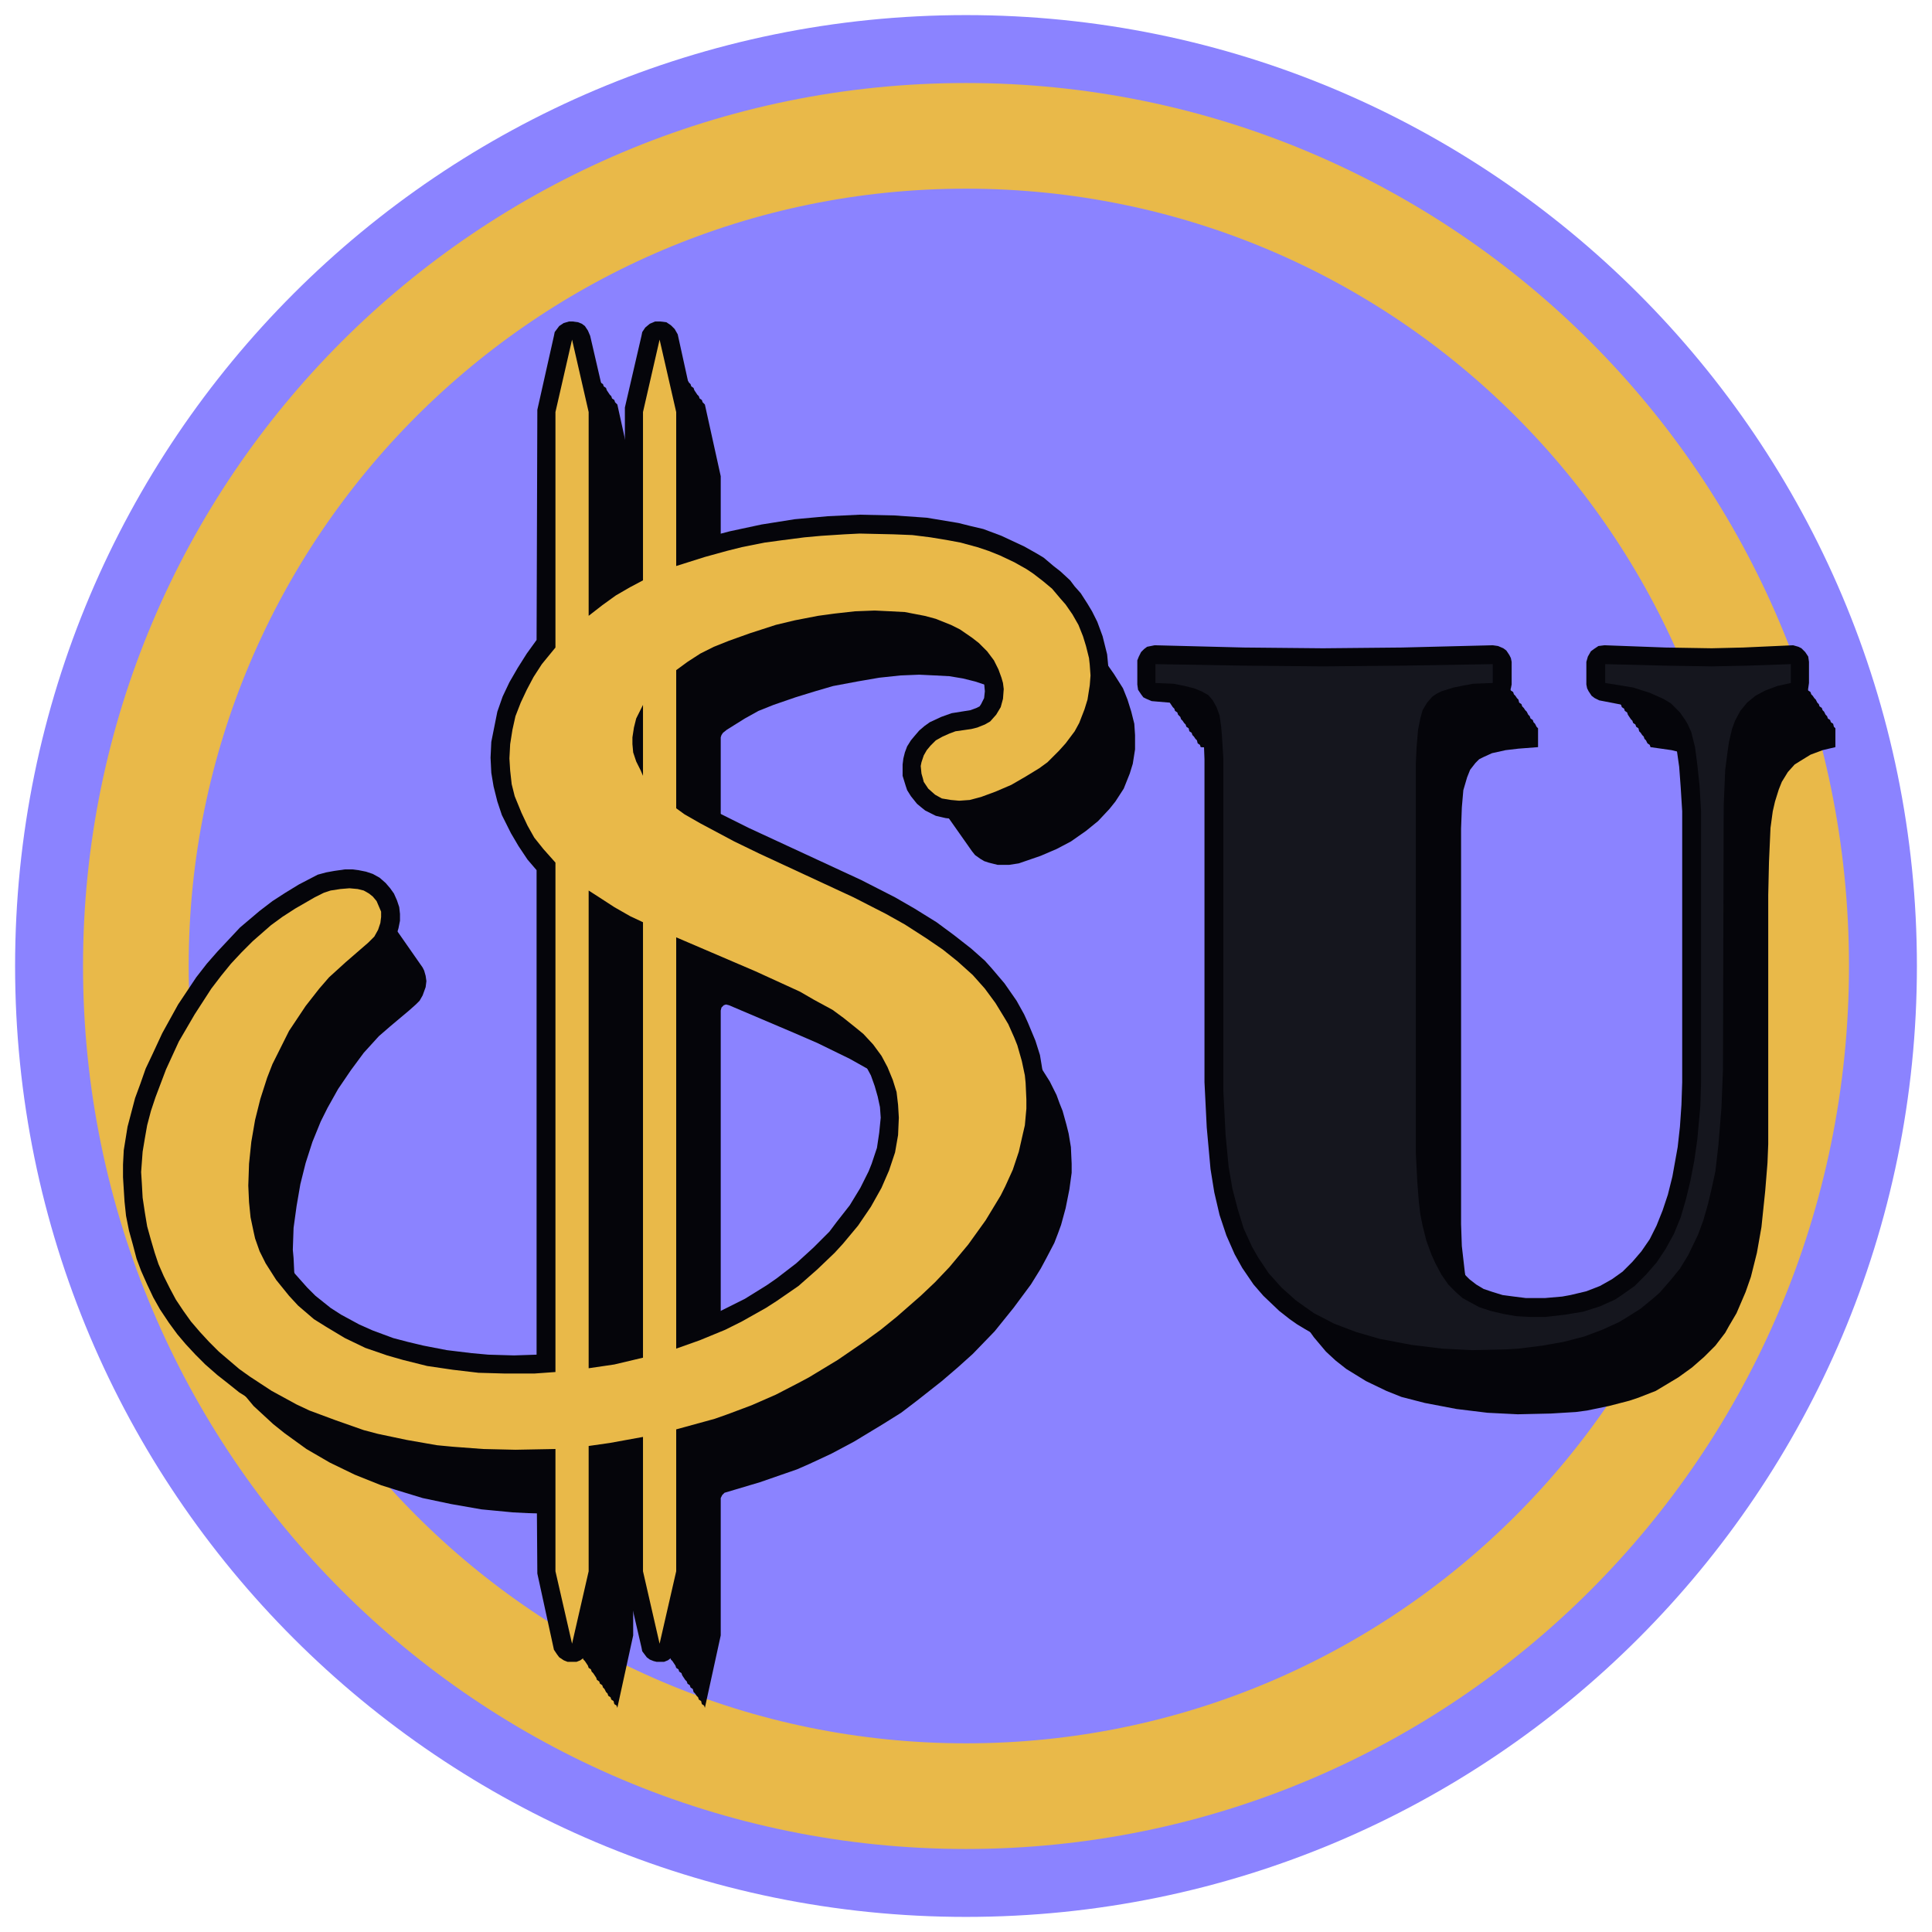
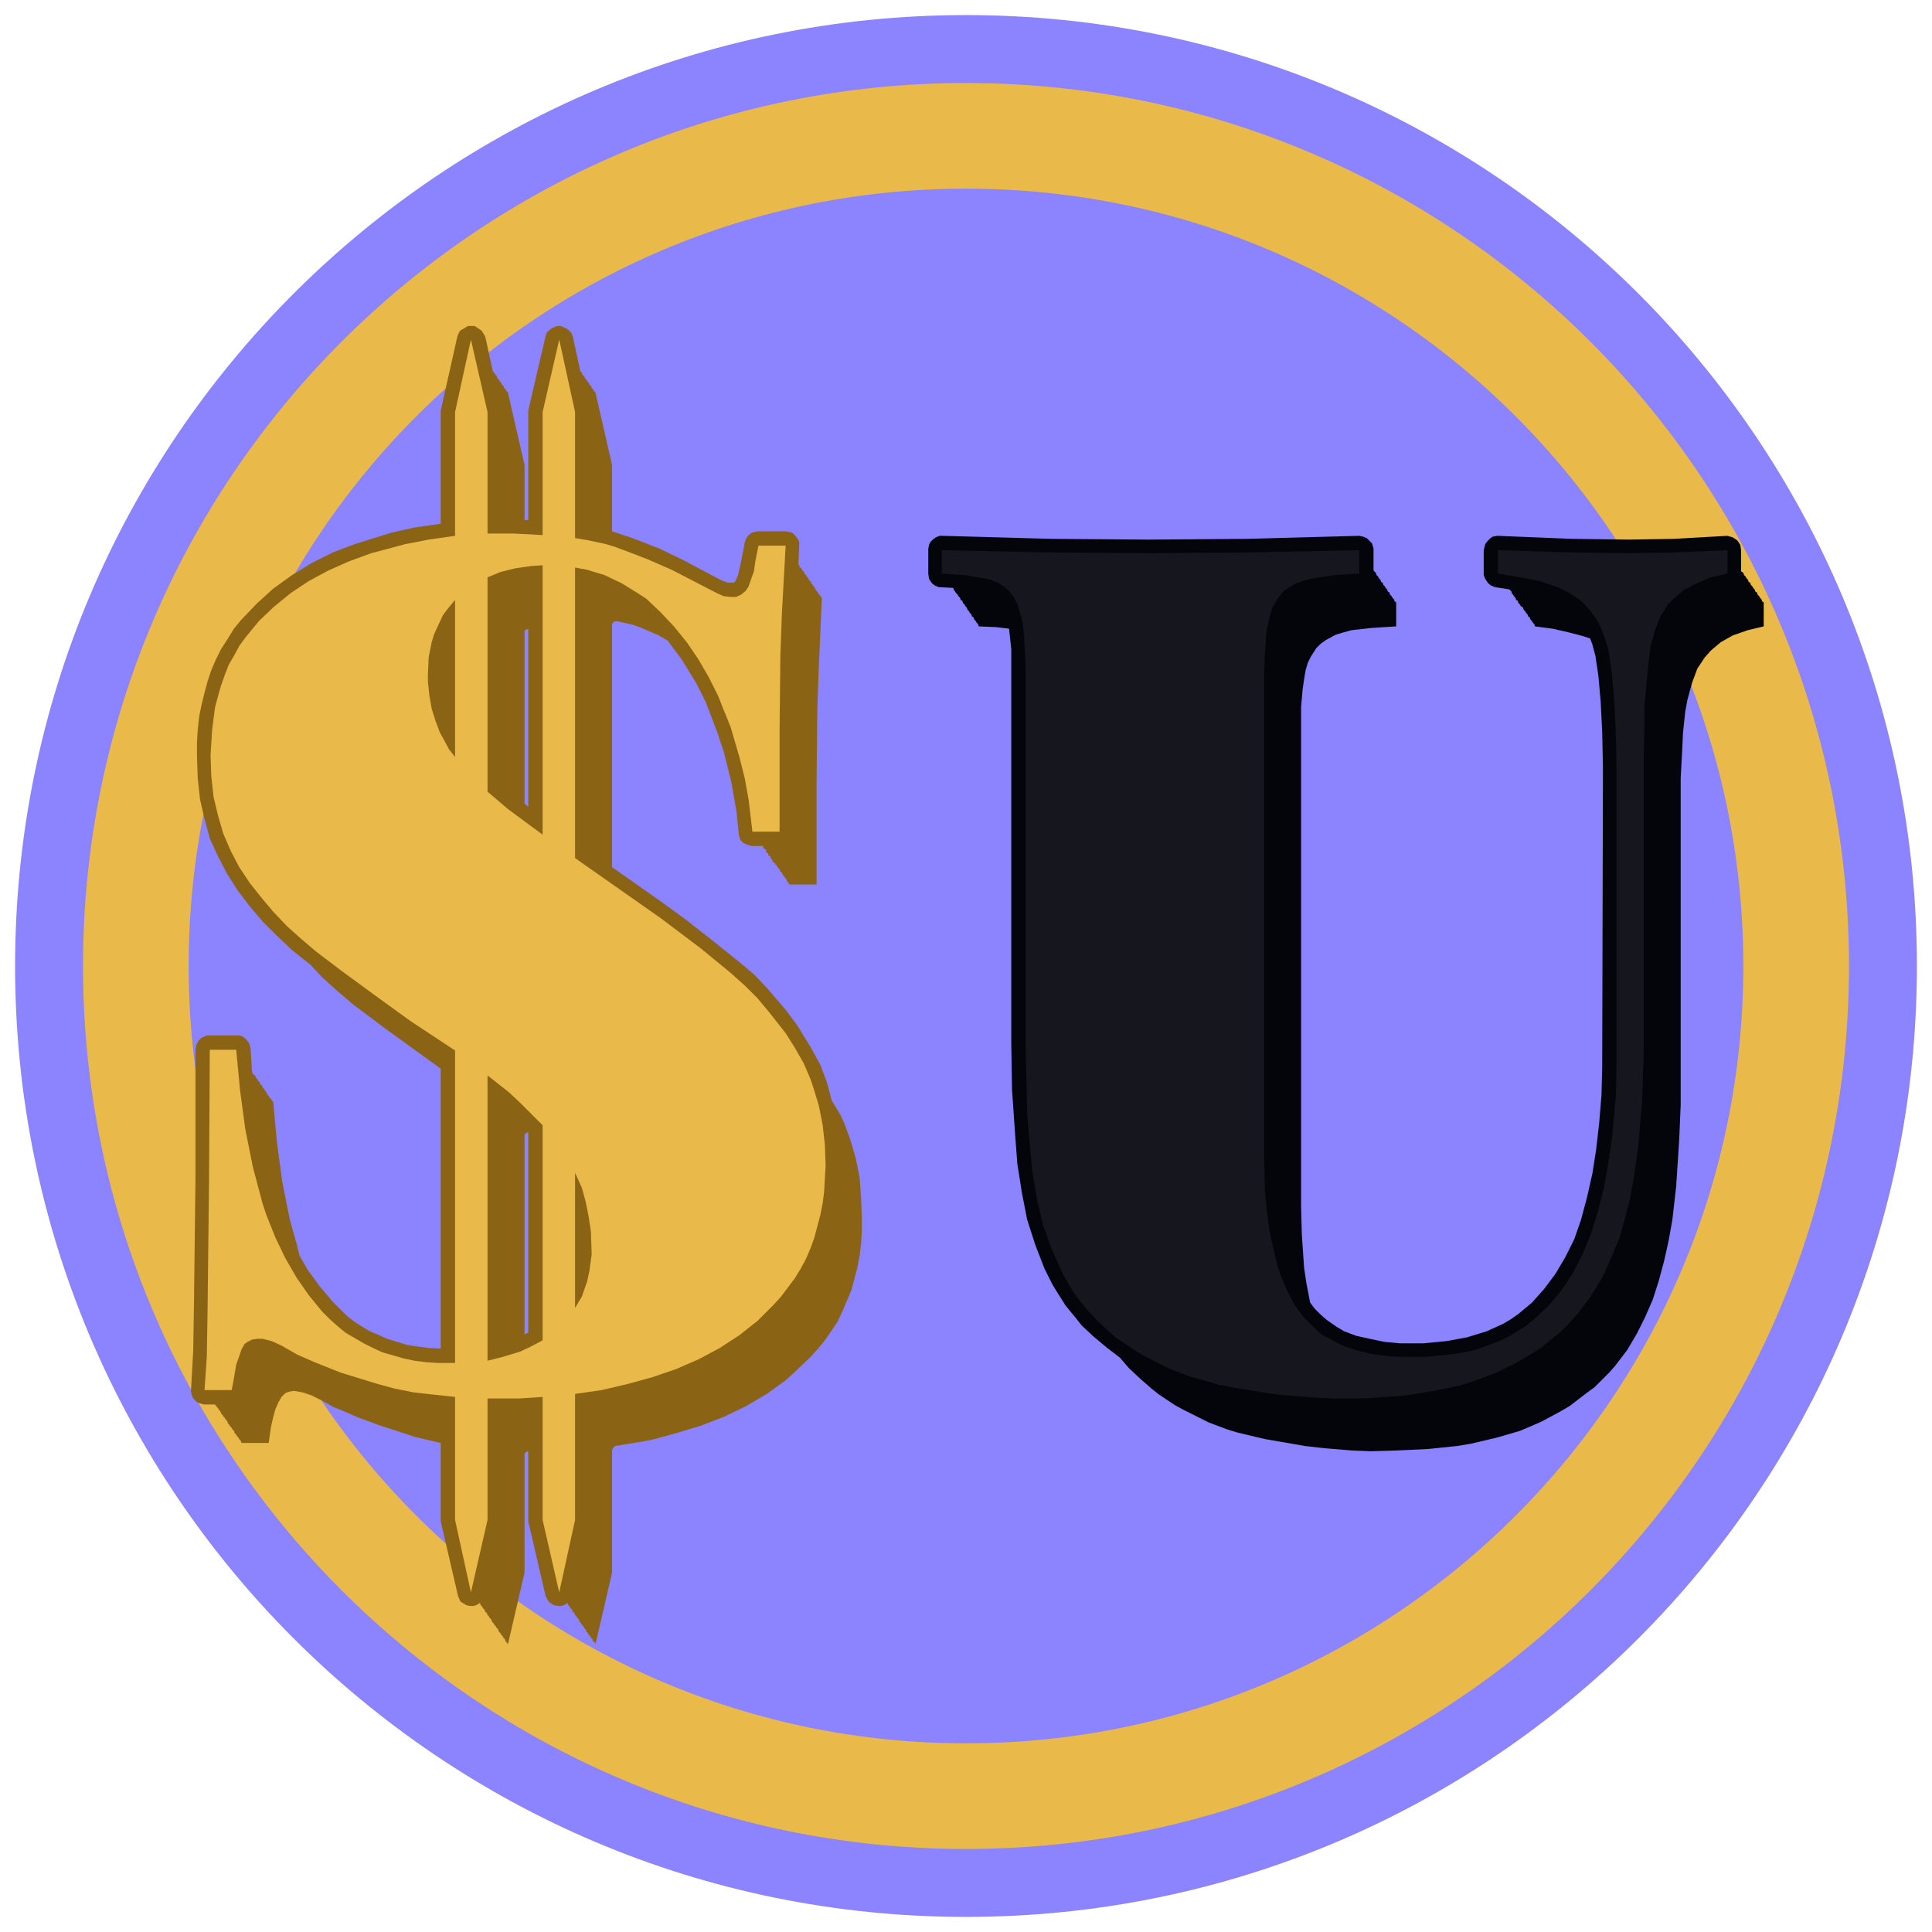
<svg xmlns="http://www.w3.org/2000/svg" viewBox="0 0 256 256" width="256" height="256">
  <circle cx="128" cy="128" r="126" fill="#8B83FF" />
  <circle cx="128" cy="128" r="110" fill="none" stroke="#E9B949" stroke-width="14" />
-   <path d="M56.0 128.2L56.2 128.6L56.4 129.3L56.5 130.0L56.4 130.8L56.0 131.9L55.6 132.6L55.1 133.1L54.2 133.9L51.7 136.0L50.2 137.3L48.2 139.5L46.5 141.8L44.8 144.3L43.4 146.8L42.5 148.6L41.4 151.3L40.5 154.1L39.8 156.9L39.3 159.8L38.9 162.7L38.8 165.6L38.9 166.7L39.0 168.8L39.3 170.8L39.8 172.6L40.1 173.5L40.3 174.0L42.0 175.3L43.5 176.4L46.0 177.8L47.9 178.7L49.7 179.5L51.7 180.2L53.7 180.7L55.9 181.3L58.1 181.7L61.5 182.2L63.8 182.4L66.1 182.5L68.5 182.6L71.2 182.5L73.4 182.4L73.8 182.1L73.9 181.9L74.0 181.7L74.0 115.6L73.9 115.3L70.7 110.7L69.9 109.2L69.2 107.6L68.6 105.9L68.2 104.3L67.9 102.6L67.9 101.0L68.0 99.1L68.3 97.3L68.7 95.4L69.4 93.6L70.2 91.9L71.1 90.2L72.2 88.5L73.9 86.4L74.0 86.1L74.0 55.1L76.2 45.6L76.3 45.9L76.5 46.1L76.7 46.4L76.9 46.6L77.0 47.0L77.3 47.2L77.4 47.5L77.7 47.7L77.8 48.0L78.0 48.2L78.1 48.5L78.4 48.8L78.5 49.1L78.8 49.3L78.9 49.6L79.1 49.8L79.3 50.1L79.5 50.4L79.6 50.7L79.9 50.9L80.0 51.2L80.3 51.4L80.4 51.7L80.6 52.0L80.8 52.3L81.0 52.5L81.1 52.8L81.4 53.0L81.5 53.3L81.8 53.6L83.9 63.1L83.9 77.1L84.0 77.4L84.2 77.7L84.7 77.8L85.0 77.7L85.4 77.4L85.6 77.0L85.6 55.1L87.8 45.6L87.9 45.8L88.2 46.1L88.3 46.4L88.5 46.6L88.6 47.0L88.9 47.2L89.0 47.5L89.3 47.7L89.4 48.0L89.6 48.2L89.8 48.5L90.0 48.8L90.1 49.1L90.4 49.3L90.5 49.6L90.8 49.8L90.9 50.1L91.1 50.4L91.3 50.7L91.5 50.9L91.6 51.2L91.9 51.4L92.0 51.7L92.2 52.0L92.4 52.3L92.6 52.5L92.7 52.8L93.0 53.0L93.1 53.3L93.4 53.6L95.5 63.1L95.5 72.9L95.6 73.2L95.9 73.5L96.1 73.6L96.4 73.6L98.7 73.1L101.7 72.5L103.9 72.1L107.0 71.7L111.2 71.3L115.4 71.2L117.9 71.3L120.4 71.4L124.5 71.8L126.8 72.2L128.4 72.6L129.9 73.0L131.4 73.5L133.6 74.4L134.9 75.1L136.5 76.0L137.8 76.9L138.6 77.5L140.4 79.2L141.5 80.6L147.6 89.3L148.8 91.2L149.4 92.7L149.9 94.3L150.3 95.9L150.4 97.4L150.4 99.3L150.1 101.2L149.7 102.5L149.3 103.5L148.9 104.5L147.8 106.2L147.0 107.2L145.5 108.8L143.9 110.1L141.9 111.5L140.0 112.5L137.9 113.4L135.0 114.4L133.7 114.6L132.2 114.6L131.0 114.3L130.4 114.1L129.9 113.8L129.2 113.3L128.8 112.8L123.1 104.7L122.6 103.7L122.4 102.7L122.4 102.1L122.5 101.6L122.8 100.6L123.5 99.6L124.4 98.7L125.4 98.0L126.5 97.6L127.5 97.4L129.5 97.0L130.6 96.7L131.6 96.1L132.4 95.3L132.7 94.7L133.1 93.9L133.3 93.1L133.3 92.3L133.2 92.1L133.0 91.9L131.3 91.0L129.2 90.3L127.6 89.9L125.8 89.6L123.9 89.5L121.8 89.4L119.3 89.5L116.5 89.8L113.6 90.3L110.4 90.9L108.0 91.6L105.4 92.4L102.5 93.4L100.5 94.2L98.7 95.2L96.3 96.7L95.8 97.1L95.6 97.4L95.5 97.7L95.5 110.5L95.6 110.8L95.7 111.0L96.1 111.3L99.2 112.9L113.4 119.4L117.8 121.7L121.1 123.5L124.1 125.5L126.4 127.2L128.3 128.9L130.1 130.6L131.6 132.5L137.9 141.4L139.1 143.3L140.0 145.1L140.4 146.2L140.8 147.2L141.3 149.0L141.6 150.2L141.9 152.0L142.0 154.2L142.0 155.4L141.7 157.6L141.2 160.1L140.6 162.3L140.2 163.4L139.7 164.7L138.6 166.8L137.9 168.1L136.6 170.2L134.3 173.3L131.8 176.4L128.9 179.4L126.9 181.2L124.8 183.0L121.5 185.6L119.4 187.2L117.0 188.7L113.2 191.0L110.2 192.6L107.2 194.0L105.6 194.7L100.7 196.4L96.0 197.8L95.7 198.1L95.5 198.5L95.5 216.7L93.4 226.3L93.3 226.0L93.0 225.8L92.9 225.4L92.6 225.2L92.5 224.9L92.3 224.7L92.1 224.4L91.9 224.2L91.8 223.8L91.5 223.6L91.4 223.3L91.1 223.1L91.0 222.8L90.8 222.6L90.6 222.3L90.4 222.0L90.3 221.7L90.0 221.5L89.9 221.2L89.6 221.0L89.5 220.7L89.3 220.4L89.1 220.1L88.9 219.9L88.8 219.6L88.5 219.4L88.4 219.1L88.2 218.8L88.0 218.5L87.8 218.3L85.6 208.8L85.6 200.7L85.5 200.4L85.3 200.1L84.9 200.0L84.4 200.1L84.1 200.3L83.9 200.7L83.9 216.7L81.8 226.3L81.7 226.0L81.4 225.8L81.3 225.4L81.0 225.2L80.9 224.9L80.6 224.7L80.5 224.4L80.3 224.2L80.1 223.8L79.9 223.6L79.8 223.3L79.5 223.1L79.4 222.8L79.1 222.6L79.0 222.3L78.8 222.0L78.6 221.7L78.4 221.5L78.3 221.2L78.0 221.0L77.9 220.7L77.7 220.4L77.5 220.1L77.3 219.9L77.2 219.6L76.9 219.4L76.8 219.1L76.5 218.8L76.4 218.5L76.2 218.3L74.0 208.8L74.0 201.4L73.9 201.1L73.8 200.8L73.5 200.7L73.3 200.6L70.0 200.5L68.0 200.4L63.8 200.0L59.8 199.3L56.0 198.5L52.4 197.4L50.5 196.8L47.0 195.4L43.7 193.8L40.6 192.0L37.7 189.9L36.2 188.7L33.6 186.3L32.6 185.1L31.4 183.8L30.4 182.4L24.7 174.2L23.8 172.9L22.8 171.2L22.1 169.7L21.5 168.2L20.8 166.4L20.3 164.6L19.9 162.9L19.5 161.1L19.3 159.4L19.1 157.4L19.1 155.8L19.2 154.1L19.4 152.3L19.7 150.5L20.2 148.6L20.7 146.7L21.7 144.0L22.4 142.1L23.6 139.5L24.6 137.6L26.1 135.0L27.3 133.1L29.0 130.6L30.4 129.0L32.4 126.7L34.0 125.2L36.2 123.2L37.9 121.9L39.5 120.8L41.2 119.9L43.4 118.8L44.6 118.4L46.3 118.2L47.5 118.3L48.6 118.6L49.1 118.8L49.6 119.2L50.0 119.6ZM95.5 133.9L95.5 176.0L95.6 176.3L95.7 176.5L96.0 176.7L96.3 176.7L96.6 176.7L98.6 175.7L101.8 173.8L103.3 172.9L106.1 170.9L107.5 169.8L109.9 167.7L111.0 166.5L113.1 164.1L115.0 161.7L115.8 160.4L117.1 158.0L118.2 155.6L118.6 154.4L119.2 152.1L119.5 149.8L119.5 148.1L119.4 147.0L119.3 145.8L119.0 144.7L118.8 144.3L117.3 143.1L115.1 141.7L112.6 140.3L108.3 138.2L105.3 136.9L96.6 133.2L96.2 133.1L95.9 133.2L95.6 133.5ZM83.9 127.9L83.9 179.9L84.0 180.2L84.1 180.5L84.4 180.6L84.7 180.7L85.1 180.6L85.4 180.5L85.6 180.2L85.6 179.9L85.6 128.0L85.6 127.7L85.4 127.5L85.0 127.2L84.7 127.2L84.4 127.2L84.2 127.3L84.0 127.6Z" fill="#05050A" />
-   <path d="M42.1 115.9L43.2 115.6L44.3 115.4L45.7 115.2L46.7 115.2L47.5 115.3L48.5 115.5L49.4 115.8L50.3 116.3L51.1 117.0L51.7 117.7L52.2 118.4L52.6 119.3L52.9 120.2L53.0 121.1L53.0 122.0L52.8 123.0L52.5 124.0L51.9 125.0L51.4 125.8L50.2 127.0L47.4 129.3L46.0 130.6L44.2 132.6L42.5 134.7L41.0 137.0L39.6 139.4L38.8 141.1L37.8 143.6L36.9 146.3L36.4 148.1L36.0 149.9L35.6 152.6L35.5 154.4L35.4 156.2L35.4 159.1L35.6 160.9L36.2 163.4L37.0 165.5L37.7 166.9L39.1 168.8L40.7 170.6L41.8 171.7L43.8 173.3L45.2 174.2L47.6 175.5L49.4 176.3L52.1 177.3L54.0 177.8L56.1 178.3L59.2 178.9L62.5 179.3L64.7 179.5L68.1 179.6L71.1 179.5L71.1 115.3L69.9 113.9L68.7 112.1L67.7 110.4L66.5 108.0L65.9 106.2L65.4 104.2L65.1 102.4L65.0 100.4L65.1 98.3L65.5 96.3L65.9 94.3L66.6 92.3L67.5 90.4L68.6 88.5L69.8 86.6L71.1 84.8L71.2 54.3L73.4 44.5L73.5 44.0L73.8 43.6L74.1 43.2L74.7 42.8L75.4 42.6L75.9 42.6L76.6 42.7L77.1 42.9L77.5 43.2L77.9 43.8L78.2 44.5L80.4 54.0L80.4 54.6L80.4 76.8L82.8 75.4L82.8 54.6L82.8 54.0L85.0 44.5L85.1 44.0L85.5 43.4L86.1 42.9L86.8 42.6L87.5 42.6L88.3 42.7L88.9 43.1L89.4 43.6L89.8 44.3L92.0 54.3L92.1 71.6L96.7 70.4L100.9 69.5L105.3 68.8L109.7 68.4L113.9 68.2L118.5 68.3L122.8 68.6L125.2 69.0L127.0 69.3L128.6 69.7L130.3 70.1L132.7 71.0L135.7 72.4L137.3 73.3L138.3 73.9L139.6 75.0L140.5 75.7L141.8 76.9L142.4 77.7L143.2 78.6L144.1 80.0L144.7 81.0L145.4 82.4L146.1 84.3L146.7 86.7L146.9 88.8L146.9 90.7L146.8 92.0L146.5 93.2L146.1 94.8L145.3 96.8L144.4 98.3L143.1 100.1L141.4 101.9L140.1 103.1L138.0 104.6L135.6 106.0L133.3 107.0L130.7 107.9L129.4 108.3L128.6 108.5L127.0 108.6L125.3 108.4L124.0 108.1L123.4 107.8L122.6 107.4L122.1 107.0L121.5 106.5L120.7 105.5L120.2 104.7L120.0 104.1L119.6 102.8L119.6 101.3L119.7 100.5L119.9 99.7L120.2 98.9L120.7 98.1L121.2 97.5L121.8 96.8L122.5 96.2L123.2 95.7L124.7 95.0L126.1 94.5L128.6 94.1L129.4 93.8L129.8 93.6L130.0 93.3L130.2 92.9L130.4 92.5L130.5 91.6L130.4 90.5L129.9 89.4L129.1 88.2L128.4 87.3L127.3 86.5L126.0 85.6L124.9 85.0L123.2 84.3L121.9 84.0L119.6 83.6L117.8 83.4L115.9 83.4L114.1 83.4L111.6 83.7L109.5 83.9L106.6 84.5L104.3 85.0L101.9 85.7L99.3 86.5L97.4 87.2L95.6 88.0L94.0 88.8L92.1 90.0L92.1 105.8L95.4 107.8L99.2 109.7L114.1 116.6L118.6 118.9L121.2 120.4L124.1 122.2L126.4 123.9L128.7 125.7L130.5 127.3L131.4 128.3L133.1 130.3L134.7 132.6L135.7 134.4L136.2 135.5L137.2 137.9L137.8 139.8L138.0 141.0L138.4 143.5L138.5 145.5L138.5 146.8L138.2 149.7L137.7 152.0L137.4 153.3L136.5 156.0L135.5 158.2L134.8 159.5L134.1 160.8L132.7 163.0L130.3 166.3L127.7 169.5L124.7 172.6L121.5 175.5L119.3 177.3L117.1 179.0L114.8 180.7L112.4 182.3L108.5 184.6L105.3 186.3L102.3 187.7L100.6 188.4L97.1 189.7L92.1 191.3L92.0 208.5L89.8 218.6L89.6 219.0L89.3 219.4L88.9 219.7L88.5 220.0L88.0 220.2L87.5 220.2L87.0 220.2L86.6 220.1L86.1 219.9L85.7 219.6L85.4 219.2L85.1 218.8L85.0 218.3L82.8 208.8L82.8 208.2L82.8 193.4L80.4 193.7L80.4 208.5L78.1 218.6L77.9 219.0L77.6 219.4L77.3 219.7L76.9 220.0L76.4 220.2L75.9 220.2L75.2 220.2L74.7 220.0L74.1 219.6L73.8 219.2L73.4 218.6L71.2 208.5L71.1 194.5L66.1 194.6L61.8 194.4L57.6 193.9L53.5 193.3L49.4 192.3L45.5 191.2L41.7 189.9L38.3 188.4L36.5 187.5L34.9 186.5L31.7 184.5L30.2 183.3L28.8 182.2L27.2 180.8L25.9 179.5L24.6 178.1L23.5 176.8L22.4 175.3L21.2 173.5L20.3 171.9L19.5 170.2L18.7 168.4L18.1 166.8L17.6 164.9L17.1 163.1L16.7 161.1L16.5 159.2L16.3 156.0L16.3 154.3L16.4 152.4L16.9 149.3L17.4 147.4L17.9 145.5L18.6 143.6L19.3 141.6L20.2 139.7L21.5 136.9L23.6 133.1L24.8 131.3L26.0 129.5L27.4 127.7L28.8 126.1L30.3 124.5L31.8 122.9L34.4 120.7L36.1 119.4L37.8 118.3L39.6 117.2ZM92.1 128.0L92.1 175.2L95.1 173.9L97.1 172.9L98.7 172.1L101.6 170.3L102.9 169.4L105.5 167.4L107.8 165.3L109.9 163.2L110.8 162.0L112.6 159.7L114.0 157.4L115.1 155.2L115.5 154.2L116.2 152.1L116.5 150.1L116.7 148.1L116.6 146.7L116.3 145.3L115.9 143.9L115.4 142.5L114.7 141.2L113.8 140.0L112.7 138.8L111.7 138.0L110.4 136.9L108.9 135.9L107.3 135.0L105.5 134.0L99.9 131.3ZM80.4 122.5L80.4 178.4L82.8 178.0L82.8 123.8Z" fill="#05050A" />
-   <path d="M73.6 85.8L73.6 54.6L75.8 45.0L78.0 54.6L78.0 81.6L79.8 80.2L81.6 78.9L83.5 77.8L85.2 76.9L85.2 54.6L87.4 45.0L89.6 54.6L89.6 75.0L93.4 73.8L96.3 73.0L98.3 72.5L101.3 71.9L103.5 71.6L106.6 71.2L108.8 71.0L111.9 70.8L113.9 70.7L118.4 70.8L120.9 70.9L123.3 71.2L125.7 71.6L127.3 71.9L129.5 72.5L131.0 73.0L132.5 73.6L134.4 74.5L136.0 75.4L136.9 76.0L138.2 77.0L139.4 78.0L140.5 79.3L141.2 80.1L142.1 81.4L142.9 82.8L143.5 84.3L143.9 85.6L144.3 87.2L144.4 88.1L144.5 89.5L144.4 90.8L144.1 92.7L143.7 94.0L143.0 95.8L142.4 96.9L141.2 98.5L140.3 99.5L138.8 101.0L137.7 101.8L135.9 102.9L134.0 104.0L131.9 104.9L130.0 105.6L128.5 106.0L127.1 106.1L126.0 106.0L124.8 105.8L123.9 105.3L123.0 104.5L122.4 103.6L122.3 103.2L122.1 102.5L122.0 101.5L122.1 101.0L122.4 100.1L122.8 99.4L123.3 98.8L124.0 98.1L124.9 97.6L125.8 97.2L126.6 96.9L128.7 96.6L129.5 96.4L130.5 96.0L131.2 95.6L132.0 94.7L132.6 93.7L132.9 92.6L133.0 91.3L132.9 90.5L132.7 89.8L132.3 88.7L131.7 87.5L130.8 86.3L129.7 85.2L128.8 84.5L127.2 83.4L126.0 82.8L124.0 82.0L122.5 81.6L119.9 81.1L118.0 81.0L115.9 80.9L113.3 81.0L110.6 81.3L108.4 81.6L105.3 82.2L102.8 82.8L99.4 83.9L96.6 84.9L94.6 85.7L92.8 86.6L91.1 87.7L89.6 88.8L89.6 107.1L90.7 107.9L92.8 109.1L97.3 111.5L100.6 113.1L113.1 118.9L117.4 121.1L119.9 122.5L122.7 124.3L124.9 125.8L126.9 127.4L128.9 129.2L130.5 131.0L131.9 132.9L133.0 134.7L133.6 135.7L134.4 137.5L134.8 138.5L135.4 140.6L135.8 142.5L135.9 143.5L136.0 145.7L136.0 146.9L135.8 149.1L135.5 150.4L135.0 152.6L134.2 155.0L133.2 157.2L132.6 158.4L130.6 161.7L128.3 164.9L125.8 167.9L123.9 169.9L122.0 171.7L118.8 174.5L116.7 176.2L114.5 177.8L111.0 180.2L107.2 182.5L105.7 183.3L102.8 184.8L99.6 186.2L96.4 187.4L94.7 188.0L89.6 189.4L89.6 208.2L87.4 217.8L85.2 208.2L85.2 190.4L80.8 191.2L78.0 191.6L78.0 208.2L75.8 217.8L73.6 208.2L73.6 192.0L68.3 192.1L64.0 192.0L60.0 191.7L57.9 191.5L53.9 190.8L50.1 190.0L48.2 189.5L44.5 188.2L41.0 186.9L39.3 186.1L36.0 184.3L33.1 182.4L31.7 181.4L29.0 179.1L27.7 177.8L26.5 176.5L25.3 175.1L24.3 173.7L23.3 172.2L22.5 170.7L21.7 169.1L21.0 167.5L20.5 166.0L20.0 164.3L19.5 162.5L19.2 160.7L18.9 158.7L18.8 156.9L18.7 155.3L18.9 152.6L19.2 150.8L19.5 149.1L20.0 147.2L20.6 145.4L22.0 141.7L23.7 138.0L25.8 134.4L26.9 132.7L28.0 131.0L29.3 129.3L30.6 127.7L32.0 126.2L33.5 124.7L35.9 122.6L37.4 121.5L39.1 120.4L41.7 118.9L42.9 118.3L43.8 118.0L45.1 117.8L46.3 117.7L47.4 117.8L48.2 118.0L48.9 118.4L49.4 118.8L49.9 119.4L50.2 120.1L50.5 120.8L50.5 121.5L50.4 122.3L50.1 123.2L49.6 124.1L48.8 124.9L45.8 127.5L43.6 129.5L42.3 131.0L40.5 133.3L38.3 136.6L37.0 139.2L36.1 141.0L35.4 142.8L34.5 145.6L33.8 148.4L33.3 151.3L33.0 154.2L32.9 157.1L33.0 159.3L33.2 161.3L33.6 163.2L33.8 164.1L34.4 165.8L35.2 167.4L36.6 169.6L38.3 171.7L39.5 173.0L41.6 174.8L43.2 175.8L45.7 177.3L48.4 178.6L51.3 179.6L53.4 180.2L56.6 181.0L60.0 181.5L63.4 181.9L66.9 182.0L70.8 182.0L73.6 181.8L73.6 114.3L72.0 112.5L70.8 111.0L69.9 109.4L69.1 107.7L68.2 105.5L67.8 103.9L67.6 102.1L67.5 100.5L67.6 98.6L67.9 96.7L68.3 94.9L69.0 93.1L69.8 91.4L70.7 89.7L71.8 88.0ZM78.0 118.0L78.0 181.3L81.4 180.8L85.2 179.9L85.2 122.2L83.5 121.4L81.4 120.2L79.4 118.9ZM84.9 102.1L85.2 102.8L85.2 93.4L84.6 94.6L84.3 95.2L84.0 96.4L83.8 97.7L83.8 98.6L83.9 99.7L84.3 100.9ZM89.6 124.2L89.6 178.7L92.7 177.6L96.1 176.2L98.3 175.1L101.5 173.3L102.9 172.4L105.8 170.4L108.3 168.2L110.6 166.0L111.7 164.8L113.7 162.4L115.4 159.9L116.8 157.4L117.8 155.1L118.6 152.7L119.0 150.4L119.1 148.1L119.0 146.4L118.8 144.7L118.3 143.1L117.6 141.4L116.8 139.9L115.7 138.4L114.4 137.0L113.3 136.1L111.8 134.9L110.3 133.8L107.9 132.5L106.0 131.4L100.1 128.7Z" fill="#E9B949" />
-   <path d="M153.5 91.0L153.5 88.5L165.2 88.8L175.7 88.9L186.2 88.8L198.2 88.5L198.3 88.8L198.6 89.0L198.7 89.4L199.0 89.6L199.1 89.9L199.3 90.1L199.5 90.4L199.7 90.6L199.9 91.0L200.1 91.2L200.2 91.5L200.5 91.7L200.6 92.0L200.8 92.2L201.0 92.5L201.2 92.7L201.3 93.1L201.6 93.3L201.7 93.6L201.9 93.8L202.1 94.1L202.3 94.3L202.5 94.7L202.7 94.9L202.8 95.2L203.1 95.4L203.2 95.7L203.4 95.9L203.6 96.3L203.8 96.5L203.8 99.0L201.2 99.2L199.5 99.4L197.7 99.8L196.6 100.3L196.0 100.6L195.5 101.1L194.8 102.0L194.4 103.0L193.9 104.7L193.7 107.0L193.6 109.8L193.6 162.2L193.7 165.1L194.1 168.6L194.6 171.6L194.9 172.8L195.1 173.1L195.9 173.5L196.9 173.9L198.4 174.4L199.5 174.6L201.9 174.9L203.1 175.0L205.1 175.0L207.7 174.8L209.0 174.6L211.3 174.0L213.4 173.2L215.3 172.2L216.2 171.6L217.7 170.2L219.2 168.7L220.5 166.9L221.6 165.0L222.6 162.9L223.4 160.7L224.1 158.2L224.7 155.6L225.1 152.9L225.5 150.1L225.7 147.1L225.8 144.0L225.8 111.8L225.6 105.7L225.4 102.8L225.2 100.9L225.0 100.6L224.8 100.4L223.1 99.8L221.5 99.4L218.7 99.0L218.6 98.7L218.3 98.5L218.1 98.1L217.9 97.9L217.8 97.6L217.6 97.4L217.4 97.1L217.2 96.9L217.1 96.5L216.8 96.3L216.7 96.0L216.4 95.8L216.3 95.5L216.1 95.3L215.9 95.0L215.7 94.7L215.6 94.4L215.3 94.2L215.2 93.9L214.9 93.7L214.8 93.4L214.6 93.1L214.4 92.8L214.2 92.6L214.1 92.3L213.8 92.1L213.7 91.8L213.5 91.5L213.3 91.2L213.1 91.0L213.1 88.5L221.0 88.8L227.2 88.9L232.0 88.8L237.6 88.5L237.7 88.7L238.0 89.0L238.2 89.4L238.4 89.6L238.5 89.9L238.8 90.1L238.9 90.4L239.1 90.6L239.3 90.9L239.5 91.2L239.6 91.5L239.9 91.7L240.0 92.0L240.2 92.2L240.4 92.5L240.6 92.7L240.8 93.1L241.0 93.3L241.1 93.6L241.4 93.8L241.5 94.1L241.7 94.3L241.9 94.7L242.1 94.9L242.2 95.2L242.5 95.4L242.6 95.7L242.9 95.9L243.0 96.3L243.2 96.5L243.2 99.0L241.5 99.4L239.9 100.0L238.6 100.8L237.8 101.3L236.9 102.3L236.1 103.6L235.7 104.6L235.2 106.2L234.9 107.5L234.6 109.7L234.4 114.2L234.3 118.6L234.3 151.6L234.2 154.1L233.9 157.8L233.4 162.6L232.8 166.0L232.0 169.2L231.3 171.2L230.1 174.0L229.1 175.7L228.6 176.6L227.3 178.3L225.8 179.8L224.2 181.2L222.4 182.5L221.4 183.1L219.4 184.3L217.1 185.2L215.9 185.6L213.2 186.3L210.3 186.9L208.8 187.1L205.5 187.3L201.1 187.4L197.1 187.2L193.0 186.7L188.8 185.9L185.7 185.1L183.7 184.3L181.0 183.0L178.4 181.4L177.0 180.3L175.7 179.1L174.1 177.2L167.5 167.9L166.2 165.7L165.5 164.1L164.6 161.6L163.9 159.0L163.3 156.1L163.1 154.1L162.8 150.9L162.6 147.5L162.5 143.9L162.5 101.8L162.4 99.8L162.2 99.4L161.8 99.2L159.1 99.0L159.0 98.7L158.7 98.5L158.6 98.1L158.4 97.9L158.2 97.6L158.0 97.4L157.9 97.1L157.6 96.9L157.5 96.5L157.2 96.3L157.1 96.0L156.9 95.8L156.7 95.5L156.5 95.3L156.4 95.0L156.1 94.7L156.0 94.4L155.7 94.2L155.6 93.9L155.4 93.7L155.2 93.4L155.0 93.1L154.9 92.8L154.6 92.6L154.5 92.3L154.3 92.1L154.1 91.8L153.9 91.5L153.8 91.2Z" fill="#05050A" />
-   <path d="M239.7 90.5L239.6 91.2L239.5 91.6L239.0 92.2L238.7 92.5L238.0 92.8L236.2 93.3L235.0 93.8L234.0 94.3L233.3 94.9L232.7 95.6L232.2 96.5L231.7 97.8L231.5 98.8L231.3 100.0L231.1 102.2L230.8 106.8L230.8 141.8L230.6 147.0L230.2 152.0L229.7 155.6L229.3 158.0L228.4 161.3L227.7 163.5L226.8 165.6L225.8 167.6L224.6 169.5L223.2 171.4L222.4 172.3L220.8 173.8L218.8 175.4L217.8 176.1L215.7 177.4L213.2 178.5L210.6 179.5L207.7 180.2L206.2 180.5L203.1 181.0L199.7 181.3L195.1 181.4L190.9 181.1L188.8 180.9L185.6 180.5L183.4 180.1L181.2 179.6L177.9 178.5L176.8 178.1L174.8 177.2L172.9 176.1L171.9 175.5L170.9 174.8L169.5 173.7L167.4 171.7L166.1 170.2L164.6 168.0L163.6 166.2L162.5 163.7L161.6 161.0L160.9 158.0L160.4 154.9L159.9 149.4L159.6 143.4L159.6 100.6L159.5 98.0L159.2 95.7L159.0 94.9L158.8 94.4L158.4 94.0L157.9 93.7L157.2 93.4L156.1 93.2L152.6 92.9L151.9 92.6L151.5 92.4L151.2 92.0L150.8 91.4L150.7 90.7L150.7 88.0L150.7 87.5L150.9 87.0L151.2 86.4L151.6 86.0L152.0 85.7L152.5 85.6L153.0 85.5L164.8 85.8L175.3 85.9L185.8 85.8L197.8 85.5L198.5 85.6L199.2 85.9L199.6 86.2L200.0 86.8L200.2 87.2L200.3 87.7L200.3 90.7L200.2 91.2L200.0 91.6L199.6 92.2L199.1 92.6L198.4 92.9L194.4 93.2L192.8 93.6L191.8 93.9L191.3 94.3L190.9 94.9L190.6 95.8L190.4 97.0L190.2 99.2L190.1 101.3L190.2 154.6L190.2 156.4L190.5 158.9L190.7 160.5L191.1 162.5L191.4 163.7L192.0 165.4L192.6 166.8L193.3 168.0L193.8 168.6L194.7 169.5L195.6 170.2L196.6 170.8L197.8 171.2L199.1 171.6L200.6 171.8L202.2 172.0L204.7 172.0L207.0 171.8L208.1 171.6L210.2 171.1L212.0 170.4L213.6 169.5L215.0 168.5L216.3 167.2L217.5 165.8L218.6 164.2L219.5 162.4L220.3 160.4L221.0 158.3L221.6 155.9L222.3 152.0L222.6 149.3L222.8 146.4L222.9 143.4L222.9 111.3L222.9 107.5L222.7 104.3L222.5 101.6L222.2 99.5L221.7 97.9L221.1 96.6L220.4 95.7L219.6 95.0L218.3 94.3L216.5 93.7L215.0 93.4L211.9 92.8L211.3 92.5L210.9 92.2L210.5 91.6L210.3 91.2L210.2 90.7L210.2 87.7L210.4 87.0L210.8 86.3L211.2 86.0L211.8 85.6L212.6 85.5L220.7 85.8L226.8 85.9L231.0 85.8L237.6 85.5L238.3 85.7L238.7 85.9L239.2 86.4L239.6 87.0L239.7 87.7Z" fill="#05050A" />
-   <path d="M237.3 90.5L235.5 90.9L233.9 91.5L232.6 92.2L231.5 93.1L230.6 94.2L229.9 95.5L229.5 96.6L229.1 98.3L228.9 99.7L228.6 102.0L228.4 106.7L228.3 141.8L228.1 146.8L227.7 151.7L227.3 155.2L226.8 157.5L226.3 159.6L225.7 161.7L225.0 163.6L223.7 166.3L222.6 168.1L221.3 169.7L219.9 171.3L219.1 172.0L217.4 173.4L215.5 174.6L214.5 175.2L212.3 176.2L209.9 177.1L207.2 177.8L204.4 178.3L201.2 178.7L199.6 178.8L195.1 178.9L191.1 178.7L187.0 178.2L182.8 177.4L179.7 176.5L176.8 175.4L174.1 174.0L172.4 172.8L171.7 172.3L169.8 170.6L168.1 168.7L166.7 166.6L165.9 165.2L164.8 162.8L164.0 160.2L163.3 157.5L162.8 154.6L162.4 150.4L162.1 144.6L162.1 140.9L162.1 100.5L161.9 97.3L161.8 96.2L161.6 94.8L161.2 93.7L160.7 92.8L160.1 92.1L159.2 91.6L158.2 91.2L157.0 90.9L155.5 90.6L153.1 90.5L153.1 88.0L164.8 88.2L175.3 88.3L185.9 88.2L197.8 88.0L197.8 90.5L195.2 90.6L193.6 90.9L192.6 91.1L191.0 91.6L190.4 91.9L189.8 92.3L189.1 93.1L188.5 94.1L188.2 95.2L187.9 96.7L187.7 99.1L187.6 101.3L187.6 152.7L187.8 156.6L188.0 159.2L188.2 160.9L188.5 162.4L189.0 164.4L189.7 166.3L190.2 167.4L191.0 168.9L191.9 170.2L193.0 171.3L193.8 172.0L194.7 172.5L196.0 173.2L197.5 173.7L199.2 174.1L200.9 174.4L202.7 174.5L204.8 174.5L207.4 174.2L209.8 173.8L212.0 173.1L214.0 172.2L214.9 171.6L216.6 170.4L218.1 168.9L219.5 167.3L220.7 165.5L221.8 163.5L222.7 161.3L223.4 158.9L224.0 156.4L224.5 153.8L224.9 151.0L225.3 146.6L225.4 143.5L225.4 111.3L225.4 107.5L225.2 104.1L224.9 101.3L224.6 99.0L224.1 97.0L223.6 95.9L223.3 95.4L222.6 94.4L221.8 93.6L221.4 93.2L220.4 92.6L218.6 91.8L216.4 91.1L214.6 90.8L212.7 90.5L212.7 88.0L220.6 88.2L226.8 88.3L231.6 88.2L237.3 88.0Z" fill="#15161E" />
+   <path d="M58.4 69.4L58.4 54.4L60.6 44.6L60.8 44.1L61.0 43.8L61.5 43.5L62.0 43.2L62.3 43.2L62.9 43.2L63.2 43.4L63.8 43.8L64.0 44.1L64.3 44.6L65.3 49.2L65.5 49.4L65.6 49.6L65.8 49.8L65.9 50.1L66.1 50.3L66.2 50.5L66.4 50.7L66.5 51.0L66.7 51.1L66.8 51.4L67.0 51.6L67.1 51.8L67.3 52.0L69.5 61.6L69.5 68.9L70.0 68.9L70.0 54.4L72.3 44.5L72.5 44.0L73.1 43.5L73.8 43.2L74.3 43.2L75.0 43.5L75.3 43.7L75.7 44.1L75.9 44.6L76.9 49.2L77.1 49.4L77.2 49.7L77.4 49.8L77.5 50.1L77.7 50.3L77.8 50.5L78.0 50.7L78.1 51.0L78.3 51.1L78.4 51.4L78.6 51.6L78.7 51.8L78.9 52.0L81.1 61.6L81.1 70.4L83.8 71.3L87.4 72.7L90.5 74.2L95.6 76.9L96.4 77.2L97.0 77.2L97.2 77.2L97.4 77.1L97.8 76.2L98.2 74.4L98.7 71.8L98.9 71.3L99.2 70.9L99.6 70.6L100.3 70.4L104.1 70.4L104.6 70.5L105.0 70.6L105.4 71.0L105.7 71.4L105.9 71.8L105.9 72.3L105.8 74.8L105.9 74.9L106.0 75.2L106.2 75.3L106.3 75.6L106.5 75.7L106.6 76.0L106.8 76.2L106.9 76.4L107.1 76.6L107.2 76.9L107.4 77.0L107.5 77.3L107.7 77.5L107.8 77.7L108.0 77.9L108.1 78.2L108.3 78.4L108.4 78.6L108.6 78.8L108.7 79.0L108.9 79.2L108.5 88.4L108.3 93.9L108.2 103.7L108.2 117.2L104.6 117.2L104.5 117.0L104.3 116.8L104.2 116.5L104.0 116.3L103.9 116.1L103.7 115.9L103.6 115.6L103.4 115.5L103.3 115.2L103.1 115.0L103.0 114.8L102.8 114.6L102.6 114.3L102.4 114.2L102.3 113.9L102.1 113.7L102.1 113.5L101.8 113.3L101.8 113.1L101.5 112.9L101.5 112.6L101.2 112.4L101.1 112.1L99.7 112.1L99.2 112.0L98.5 111.7L98.1 111.3L97.9 110.6L97.6 107.6L96.9 103.6L95.9 99.6L95.0 96.9L93.5 93.0L92.3 90.6L90.9 88.3L90.2 87.2L88.7 85.2L88.5 84.9L87.3 84.2L85.0 83.2L83.9 82.8L82.6 82.5L81.7 82.3L81.3 82.4L81.1 82.7L81.1 114.9L87.5 119.4L90.8 121.8L94.0 124.3L98.0 127.5L100.0 129.2L101.7 131.0L104.1 133.8L105.6 135.8L107.5 138.9L108.7 141.1L109.6 143.5L110.2 145.8L111.4 147.8L111.9 148.9L112.7 151.1L113.4 153.5L113.9 156.0L114.1 158.7L114.2 161.4L114.2 163.1L114.1 164.8L113.9 166.4L113.6 168.0L113.2 169.5L112.8 171.0L112.2 172.4L111.6 173.8L111.0 175.1L110.2 176.3L109.3 177.6L108.4 178.7L107.4 179.8L105.2 181.9L104.1 182.9L101.6 184.7L98.9 186.3L96.0 187.7L92.9 188.9L89.6 189.9L86.3 190.8L84.6 191.1L81.5 191.6L81.2 191.9L81.1 192.2L81.1 208.4L78.9 217.9L78.9 217.7L78.6 217.5L78.5 217.2L78.3 217.0L78.2 216.8L78.0 216.6L77.9 216.4L77.7 216.2L77.6 215.9L77.4 215.7L77.3 215.5L77.1 215.3L77.0 215.1L76.8 214.9L76.7 214.6L76.5 214.4L76.4 214.2L76.2 214.0L76.1 213.7L75.9 213.6L75.8 213.3L75.6 213.1L75.5 212.9L75.3 212.7L75.2 212.4L74.7 212.7L74.3 212.8L74.0 212.8L73.4 212.7L72.9 212.4L72.7 212.2L72.3 211.5L70.0 201.6L70.0 192.3L69.7 192.4L69.5 192.6L69.5 192.8L69.5 208.4L67.3 217.9L67.2 217.7L67.0 217.5L66.9 217.2L66.7 217.0L66.6 216.8L66.4 216.6L66.3 216.4L66.1 216.2L66.0 215.9L65.8 215.7L65.7 215.5L65.5 215.3L65.4 215.1L65.2 214.9L65.1 214.6L64.9 214.4L64.8 214.2L64.6 214.0L64.5 213.7L64.3 213.6L64.2 213.3L64.0 213.1L63.9 212.9L63.7 212.7L63.6 212.4L63.1 212.7L62.7 212.8L62.3 212.8L61.8 212.7L61.3 212.4L61.0 212.2L60.7 211.5L58.4 201.6L58.4 191.2L55.0 190.4L50.1 188.8L47.4 187.8L45.1 186.8L44.3 186.5L42.7 185.6L41.3 184.9L40.1 184.5L39.0 184.3L38.3 184.4L37.8 184.6L37.3 185.1L36.9 185.8L36.5 186.7L36.2 187.8L35.9 189.1L35.6 191.2L32.0 191.2L31.9 190.9L31.7 190.7L31.6 190.5L31.4 190.3L31.3 190.1L31.1 189.9L31.0 189.6L30.8 189.4L30.7 189.2L30.5 189.0L30.4 188.8L30.2 188.6L30.1 188.3L29.9 188.1L29.8 187.9L29.6 187.7L29.5 187.5L29.3 187.3L29.2 187.0L29.0 186.8L28.9 186.6L28.7 186.4L28.5 186.1L27.0 186.1L26.3 185.9L26.0 185.7L25.6 185.3L25.4 184.8L25.3 184.4L25.6 179.0L25.7 172.9L25.9 156.3L25.9 139.1L26.0 138.5L26.3 137.9L26.7 137.5L27.4 137.2L31.7 137.2L32.1 137.3L32.5 137.6L33.0 138.2L33.2 138.9L33.4 142.1L33.6 142.4L33.8 142.5L33.9 142.8L34.1 143.0L34.2 143.2L34.4 143.4L34.5 143.7L34.7 143.8L34.8 144.1L35.0 144.3L35.1 144.5L35.3 144.7L35.4 145.0L35.6 145.2L35.7 145.4L35.9 145.6L36.0 145.8L36.2 146.0L36.7 151.4L37.4 156.6L38.4 161.6L39.3 164.8L39.7 166.4L40.1 167.1L40.8 168.3L42.4 170.5L44.1 172.5L45.9 174.3L46.9 175.1L48.0 175.8L49.0 176.4L50.2 176.9L51.3 177.4L52.6 177.8L53.9 178.2L55.2 178.4L56.7 178.6L58.4 178.7L58.4 141.6L51.2 136.4L46.8 133.1L44.8 131.4L42.8 129.6L41.1 127.8L38.7 125.9L36.7 124.0L34.8 122.1L33.1 120.1L31.5 118.0L30.1 115.8L28.9 113.5L27.8 111.1L27.1 108.5L26.5 105.9L26.2 103.1L26.1 100.2L26.1 98.4L26.2 96.7L26.4 94.9L26.7 93.4L27.1 91.8L27.5 90.3L28.0 88.8L28.6 87.4L29.3 86.0L30.2 84.6L31.0 83.3L31.9 82.2L34.0 80.0L36.2 78.0L38.7 76.2L41.3 74.6L44.1 73.2L47.0 72.1L50.2 71.1L51.8 70.6L54.9 69.9ZM70.0 106.9L70.0 83.3L69.6 83.5L69.5 83.6L69.5 83.9L69.5 106.5ZM70.0 176.6L70.0 150.0L69.8 150.1L69.6 150.2L69.5 150.4L69.5 150.6L69.5 176.8Z" fill="#8A6414" />
+   <path d="M60.3 71.0L60.3 54.6L62.4 45.0L64.6 54.6L64.6 70.7L68.2 70.7L71.9 70.9L71.9 54.6L74.1 45.0L76.2 54.6L76.2 71.3L78.0 71.6L80.3 72.1L81.3 72.4L83.2 73.1L85.8 74.1L89.0 75.5L95.0 78.6L95.9 79.0L96.9 79.1L97.5 79.1L98.2 78.8L98.8 78.3L99.2 77.7L99.5 76.8L99.9 75.7L100.1 74.3L100.5 72.3L104.1 72.3L103.6 81.4L103.4 86.9L103.3 96.7L103.3 110.2L99.7 110.2L99.2 106.0L98.7 103.2L98.0 100.4L96.8 96.3L95.7 93.6L95.2 92.3L93.9 89.7L92.5 87.3L91.0 85.1L89.3 83.0L87.5 81.1L85.6 79.3L84.5 78.6L82.4 77.3L80.1 76.2L77.8 75.5L76.2 75.2L76.2 113.7L87.6 121.7L92.9 125.7L96.8 128.9L98.7 130.6L100.4 132.3L101.9 134.1L104.1 136.9L105.3 138.8L106.5 140.9L107.4 143.0L107.8 144.2L108.5 146.5L109.0 149.0L109.3 151.7L109.4 154.5L109.3 156.2L109.2 157.9L109.0 159.5L108.7 161.0L108.3 162.5L107.9 164.0L107.4 165.4L106.8 166.8L106.1 168.1L105.3 169.4L104.4 170.6L103.5 171.8L102.5 172.9L100.4 175.0L98.0 176.9L95.4 178.6L92.6 180.1L89.6 181.4L86.4 182.5L83.1 183.4L79.7 184.2L76.2 184.7L76.2 201.4L74.1 211.0L71.9 201.4L71.9 185.1L68.9 185.3L64.6 185.3L64.6 201.4L62.4 211.0L60.3 201.4L60.3 185.1L57.5 184.8L54.8 184.5L52.3 184.0L50.1 183.4L45.2 181.9L41.7 180.5L39.4 179.5L37.3 178.3L36.0 177.7L34.8 177.4L34.1 177.4L33.4 177.5L32.8 177.8L32.4 178.1L32.0 178.8L31.7 179.7L31.3 180.8L31.0 182.6L30.7 184.2L27.1 184.2L27.4 179.8L27.5 173.9L27.7 156.3L27.8 139.1L31.3 139.1L31.8 144.4L32.5 149.6L33.5 154.6L34.8 159.5L35.3 161.0L36.5 164.0L37.8 166.7L39.3 169.3L40.9 171.6L42.7 173.8L43.7 174.8L44.7 175.7L45.8 176.6L47.0 177.3L48.2 178.0L49.4 178.6L50.7 179.2L52.1 179.6L53.5 180.0L54.9 180.3L56.5 180.5L58.0 180.6L60.3 180.6L60.3 139.2L54.4 135.3L49.7 131.9L45.2 128.6L41.9 126.1L39.9 124.4L38.0 122.7L36.2 120.8L34.6 118.9L33.1 117.0L31.7 114.9L30.6 112.8L29.6 110.5L28.9 108.1L28.3 105.6L28.0 102.9L27.9 100.1L28.1 96.8L28.3 95.2L28.5 93.7L28.9 92.2L29.3 90.8L29.8 89.4L30.3 88.1L31.0 86.9L31.7 85.6L32.5 84.5L34.3 82.3L36.3 80.4L38.5 78.6L40.9 77.0L43.5 75.6L46.2 74.4L49.2 73.3L50.7 72.9L53.7 72.1L56.8 71.5ZM60.3 100.3L60.3 79.5L59.3 80.7L58.7 81.5L57.9 83.2L57.5 84.1L57.2 85.1L56.8 87.1L56.7 89.4L56.7 90.3L56.9 92.2L57.2 93.9L57.7 95.5L58.3 97.1L58.7 97.8L59.5 99.3ZM64.6 142.5L64.6 180.3L66.6 179.8L68.9 179.1L70.2 178.5L71.9 177.6L71.9 149.1L70.5 147.7L69.0 146.2L67.4 144.7ZM64.6 76.5L64.6 104.9L67.3 107.2L71.9 110.6L71.9 74.9L70.4 75.0L68.3 75.3L66.3 75.8ZM76.2 155.4L76.2 173.3L77.1 171.8L77.8 169.8L78.1 168.4L78.4 166.2L78.3 163.2L78.0 161.2L77.6 159.2L77.1 157.4Z" fill="#E9B949" />
+   <path d="M230.7 72.9L230.7 75.7L231.0 75.9L231.1 76.2L231.3 76.4L231.4 76.6L231.6 76.8L231.7 77.1L231.9 77.2L232.0 77.5L232.2 77.7L232.3 77.9L232.5 78.1L232.6 78.4L232.8 78.5L232.9 78.8L233.1 79.0L233.2 79.2L233.4 79.4L233.5 79.7L233.7 79.8L233.7 83.0L231.6 83.5L229.6 84.2L228.0 85.1L226.7 86.2L225.9 87.1L224.9 88.6L224.2 90.5L223.6 92.7L223.3 94.3L223.0 97.2L222.9 99.4L222.7 103.1L222.7 107.3L222.7 146.4L222.5 151.1L222.1 157.2L221.6 161.6L221.1 164.4L220.5 167.1L219.8 169.7L219.0 172.2L218.0 174.5L216.9 176.7L215.6 178.9L214.0 181.0L213.2 181.9L211.3 183.8L210.2 184.6L208.0 186.3L206.8 187.0L204.2 188.4L201.4 189.6L198.3 190.5L194.9 191.3L193.1 191.6L189.2 192.0L185.0 192.2L181.6 192.3L179.2 192.2L175.5 191.9L172.9 191.6L167.7 190.7L166.4 190.4L163.9 189.8L162.6 189.4L160.2 188.5L159.0 187.9L156.8 186.8L155.7 186.2L153.6 184.8L152.7 184.1L151.1 182.7L149.6 181.3L148.4 179.9L146.7 178.6L144.9 177.1L143.3 175.6L142.6 174.7L141.2 173.0L140.0 171.1L139.4 170.1L138.4 168.1L137.2 165.0L136.1 161.6L135.4 158.0L134.8 154.2L134.5 150.2L134.1 144.4L134.0 138.3L134.0 88.5L134.0 86.0L133.7 83.3L132.0 83.1L129.7 83.0L129.6 82.7L129.4 82.5L129.3 82.3L129.1 82.1L129.0 81.8L128.8 81.7L128.7 81.4L128.5 81.2L128.4 81.0L128.2 80.8L128.1 80.5L127.9 80.3L127.8 80.1L127.6 79.9L127.5 79.6L127.3 79.5L127.2 79.2L127.0 79.0L126.9 78.8L126.7 78.6L126.5 78.3L126.4 78.2L126.3 77.9L124.4 77.8L123.9 77.6L123.5 77.3L123.1 76.7L123.0 76.0L123.0 72.7L123.1 72.2L123.3 71.8L123.6 71.5L124.0 71.2L124.5 71.0L124.9 71.0L139.3 71.4L152.2 71.5L165.3 71.4L180.1 71.0L180.6 71.1L181.1 71.3L181.5 71.7L181.8 72.0L182.0 72.7L182.0 75.6L182.3 75.9L182.4 76.2L182.6 76.4L182.7 76.6L182.9 76.8L183.0 77.1L183.2 77.2L183.3 77.5L183.5 77.7L183.6 77.9L183.8 78.1L183.9 78.4L184.1 78.5L184.2 78.8L184.4 79.0L184.5 79.2L184.7 79.4L184.8 79.7L185.0 79.8L185.0 83.0L181.8 83.2L179.1 83.5L178.0 83.8L177.0 84.1L175.7 84.8L175.0 85.3L174.4 85.9L173.7 87.0L173.3 87.8L173.0 88.8L172.8 90.0L172.6 91.4L172.4 93.7L172.4 96.4L172.4 159.9L172.5 163.6L172.8 168.0L173.1 170.0L173.6 172.6L174.2 173.4L175.0 174.2L175.8 174.9L177.1 175.8L178.1 176.4L179.7 177.0L181.5 177.4L183.4 177.8L185.5 178.0L187.0 178.0L188.6 178.0L191.7 177.7L194.4 177.2L197.0 176.4L198.1 175.9L199.2 175.4L200.2 174.8L201.2 174.1L203.0 172.6L204.6 170.8L206.1 168.8L207.4 166.6L208.6 164.2L209.5 161.6L210.3 158.6L211.0 155.5L211.5 152.3L211.9 148.8L212.2 145.2L212.3 141.5L212.4 101.7L212.3 97.0L212.1 93.0L211.8 89.6L211.4 86.9L211.0 85.4L210.7 84.6L209.8 84.3L207.9 83.8L205.7 83.3L203.4 83.0L203.3 82.7L203.1 82.5L203.0 82.3L202.8 82.1L202.7 81.8L202.5 81.7L202.4 81.4L202.2 81.2L202.1 81.0L201.9 80.8L201.8 80.5L201.5 80.3L201.4 80.1L201.2 79.9L201.1 79.6L200.9 79.5L200.8 79.2L200.6 79.0L200.5 78.8L200.3 78.6L200.3 78.4L200.0 78.1L198.1 77.8L197.6 77.6L197.2 77.3L196.8 76.7L196.6 76.2L196.6 72.9L196.8 72.1L197.1 71.7L197.5 71.3L197.8 71.1L198.4 71.0L208.3 71.4L215.9 71.5L221.8 71.4L228.9 71.0L229.6 71.2L230.2 71.6L230.6 72.2Z" fill="#04050A" />
+   <path d="M228.9 76.0L226.7 76.5L224.8 77.3L223.1 78.2L221.8 79.3L221.0 80.1L220.0 81.7L219.3 83.5L218.7 85.7L218.5 87.3L218.2 90.2L217.9 93.6L217.9 96.1L217.8 100.3L217.8 139.4L217.6 145.7L217.1 151.7L216.5 156.0L216.0 158.8L215.3 161.5L214.6 164.0L213.6 166.4L212.6 168.7L212.0 169.8L210.7 171.9L209.1 174.0L207.4 175.9L206.4 176.8L204.3 178.5L203.1 179.3L200.7 180.7L198.0 182.0L195.0 183.1L193.4 183.6L190.0 184.3L186.3 184.9L182.3 185.2L180.1 185.3L176.7 185.3L174.3 185.2L171.8 185.0L169.3 184.8L166.8 184.4L164.2 184.0L161.5 183.5L160.2 183.1L157.7 182.4L155.3 181.5L154.2 181.0L151.9 179.8L150.8 179.2L148.7 177.8L147.8 177.2L147.0 176.5L145.4 175.0L144.0 173.5L142.7 171.9L142.1 171.0L141.1 169.3L140.6 168.3L139.3 165.4L138.2 162.3L137.4 158.9L136.8 155.3L136.3 150.0L136.1 147.3L136.0 142.9L135.9 138.3L135.9 88.4L135.7 84.4L135.5 82.4L135.2 81.4L134.8 80.0L134.2 78.9L133.4 78.0L132.4 77.3L131.2 76.8L129.6 76.5L127.8 76.2L124.8 76.0L124.8 72.9L139.2 73.2L152.2 73.3L165.3 73.2L180.1 72.9L180.1 76.0L176.9 76.2L175.5 76.4L173.6 76.7L172.6 77.0L171.7 77.3L170.9 77.8L170.1 78.3L169.3 79.3L168.6 80.5L168.2 81.9L167.8 83.7L167.6 86.7L167.5 89.4L167.5 152.9L167.6 157.7L167.8 159.9L168.2 163.0L168.6 164.9L169.2 167.4L169.7 169.0L170.6 171.1L171.6 173.0L172.8 174.6L173.7 175.5L175.1 176.8L176.2 177.4L177.9 178.3L179.7 178.9L181.7 179.4L183.9 179.7L186.2 179.8L188.7 179.8L191.9 179.5L193.4 179.3L194.9 179.0L196.3 178.6L197.6 178.1L198.9 177.6L200.1 177.0L201.2 176.3L202.3 175.6L203.3 174.8L205.2 173.0L206.9 171.0L208.4 168.7L209.7 166.2L210.8 163.5L211.7 160.6L212.5 157.5L213.1 154.2L213.6 150.8L214.1 145.3L214.2 141.5L214.2 101.7L214.1 97.0L213.9 92.9L213.6 89.4L213.2 86.5L213.0 85.7L212.5 84.1L211.9 82.7L211.5 82.0L210.7 80.9L209.8 79.9L209.2 79.4L208.0 78.6L206.6 77.9L205.8 77.6L204.0 77.0L202.0 76.6L198.5 76.0L198.5 72.9L208.2 73.2L215.9 73.3L221.9 73.2L228.9 72.9Z" fill="#15161E" />
</svg>
